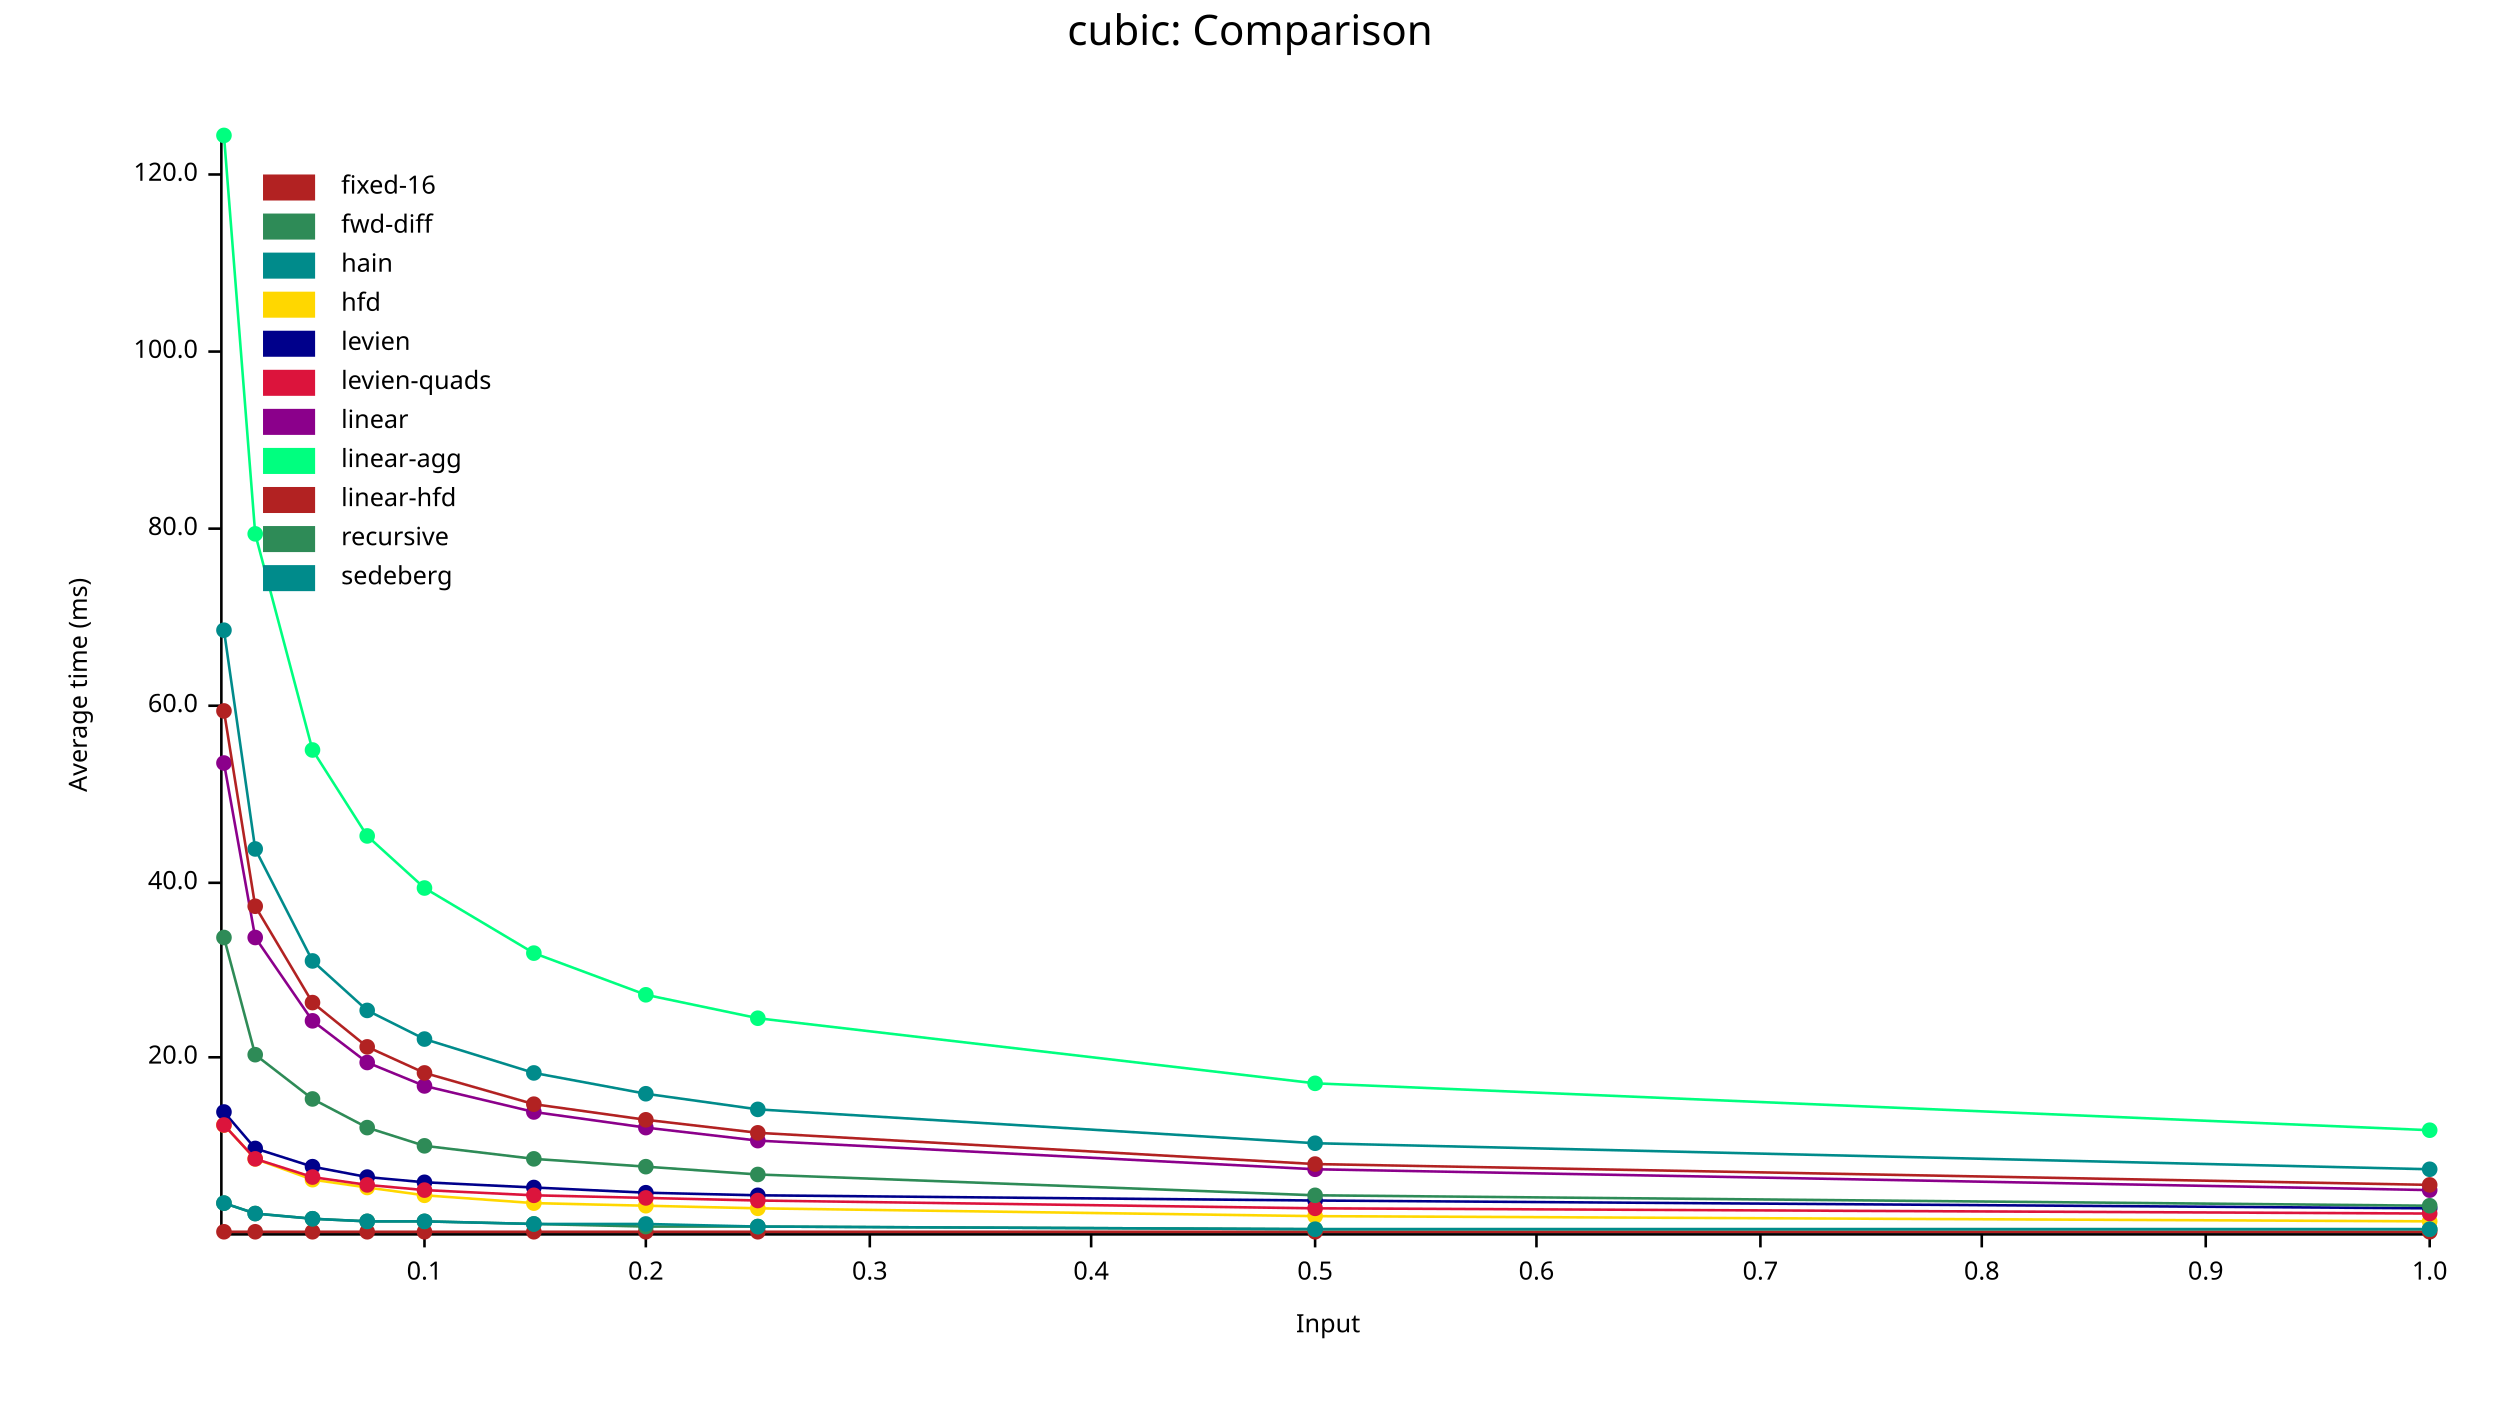
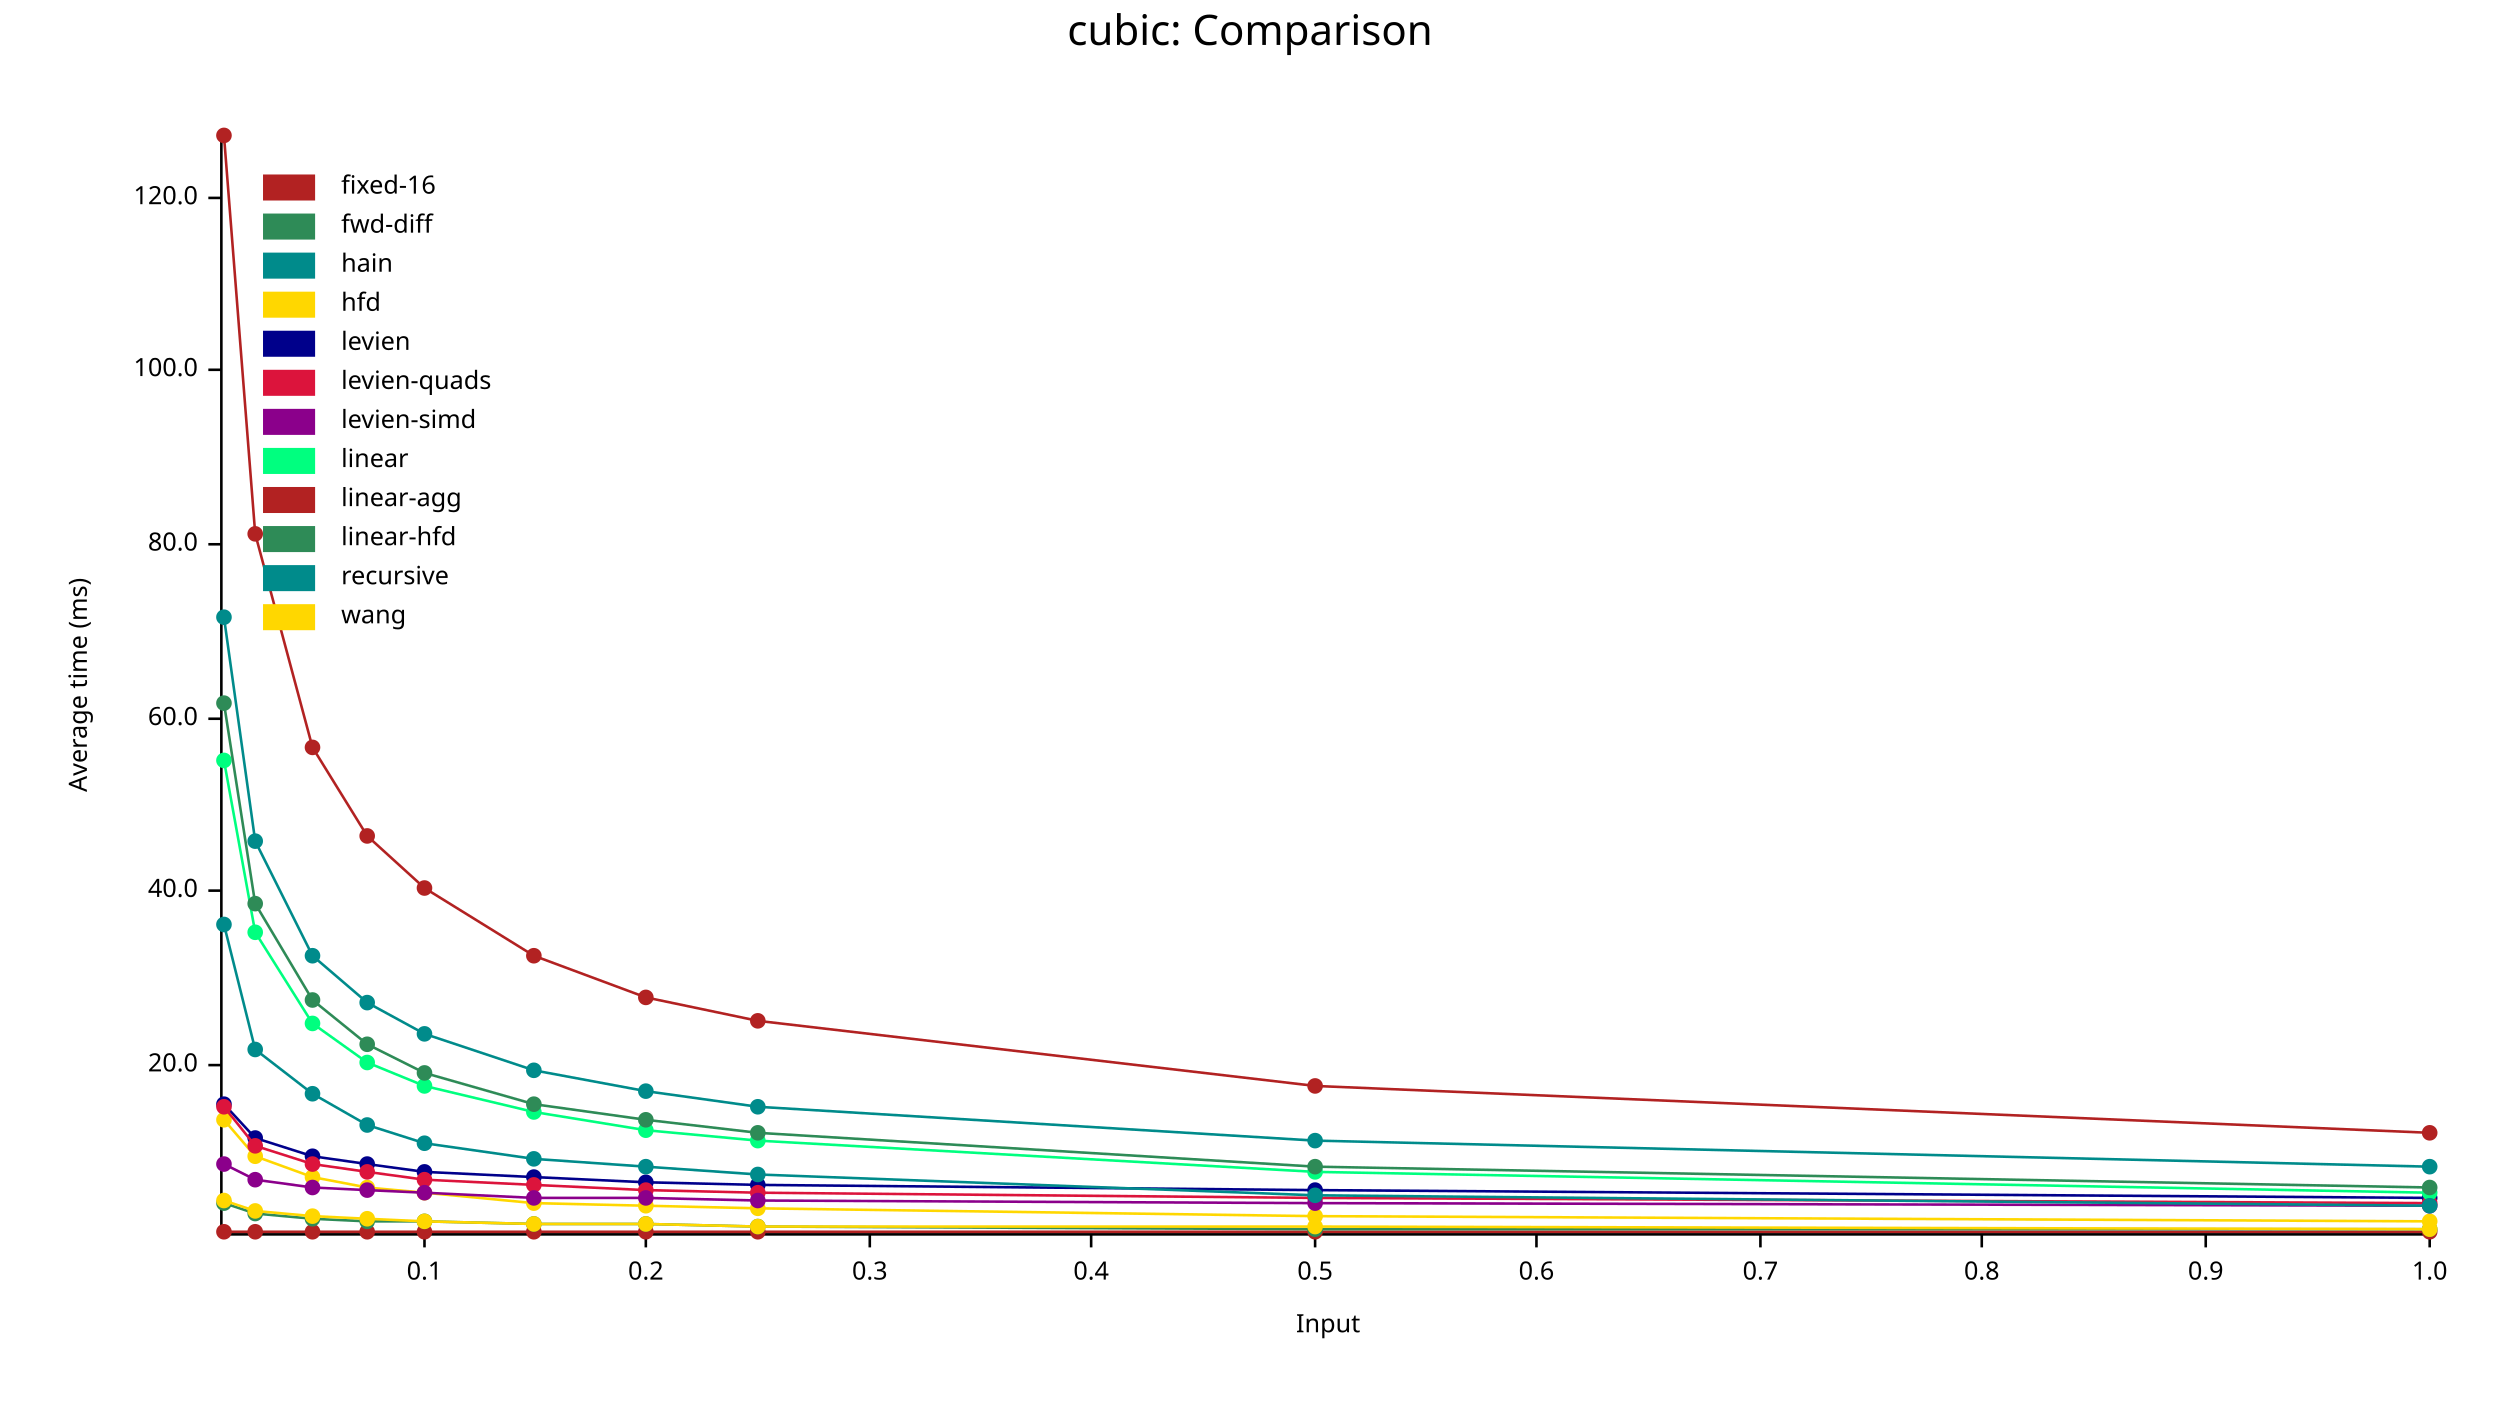
<svg xmlns="http://www.w3.org/2000/svg" width="960" height="540" viewBox="0 0 960 540">
  <text x="480" y="5" dy="0.76em" text-anchor="middle" font-family="sans-serif" font-size="16.129" opacity="1" fill="#000000">
cubic: Comparison
</text>
  <text x="26" y="263" dy="0.76em" text-anchor="middle" font-family="sans-serif" font-size="9.677" opacity="1" fill="#000000" transform="rotate(270, 26, 263)">
Average time (ms)
</text>
  <text x="510" y="514" dy="-0.5ex" text-anchor="middle" font-family="sans-serif" font-size="9.677" opacity="1" fill="#000000">
Input
</text>
  <polyline fill="none" opacity="1" stroke="#000000" stroke-width="1" points="85,52 85,473 " />
-   <text x="76" y="406" dy="0.5ex" text-anchor="end" font-family="sans-serif" font-size="9.677" opacity="1" fill="#000000">
+   <text x="76" y="409" dy="0.5ex" text-anchor="end" font-family="sans-serif" font-size="9.677" opacity="1" fill="#000000">
20.0
</text>
-   <polyline fill="none" opacity="1" stroke="#000000" stroke-width="1" points="80,406 85,406 " />
-   <text x="76" y="339" dy="0.5ex" text-anchor="end" font-family="sans-serif" font-size="9.677" opacity="1" fill="#000000">
+   <polyline fill="none" opacity="1" stroke="#000000" stroke-width="1" points="80,409 85,409 " />
+   <text x="76" y="342" dy="0.5ex" text-anchor="end" font-family="sans-serif" font-size="9.677" opacity="1" fill="#000000">
40.0
</text>
-   <polyline fill="none" opacity="1" stroke="#000000" stroke-width="1" points="80,339 85,339 " />
-   <text x="76" y="271" dy="0.5ex" text-anchor="end" font-family="sans-serif" font-size="9.677" opacity="1" fill="#000000">
+   <polyline fill="none" opacity="1" stroke="#000000" stroke-width="1" points="80,342 85,342 " />
+   <text x="76" y="276" dy="0.5ex" text-anchor="end" font-family="sans-serif" font-size="9.677" opacity="1" fill="#000000">
60.0
</text>
-   <polyline fill="none" opacity="1" stroke="#000000" stroke-width="1" points="80,271 85,271 " />
-   <text x="76" y="203" dy="0.5ex" text-anchor="end" font-family="sans-serif" font-size="9.677" opacity="1" fill="#000000">
+   <polyline fill="none" opacity="1" stroke="#000000" stroke-width="1" points="80,276 85,276 " />
+   <text x="76" y="209" dy="0.5ex" text-anchor="end" font-family="sans-serif" font-size="9.677" opacity="1" fill="#000000">
80.0
</text>
-   <polyline fill="none" opacity="1" stroke="#000000" stroke-width="1" points="80,203 85,203 " />
-   <text x="76" y="135" dy="0.5ex" text-anchor="end" font-family="sans-serif" font-size="9.677" opacity="1" fill="#000000">
+   <polyline fill="none" opacity="1" stroke="#000000" stroke-width="1" points="80,209 85,209 " />
+   <text x="76" y="142" dy="0.5ex" text-anchor="end" font-family="sans-serif" font-size="9.677" opacity="1" fill="#000000">
100.0
</text>
-   <polyline fill="none" opacity="1" stroke="#000000" stroke-width="1" points="80,135 85,135 " />
-   <text x="76" y="67" dy="0.5ex" text-anchor="end" font-family="sans-serif" font-size="9.677" opacity="1" fill="#000000">
+   <polyline fill="none" opacity="1" stroke="#000000" stroke-width="1" points="80,142 85,142 " />
+   <text x="76" y="76" dy="0.5ex" text-anchor="end" font-family="sans-serif" font-size="9.677" opacity="1" fill="#000000">
120.0
</text>
-   <polyline fill="none" opacity="1" stroke="#000000" stroke-width="1" points="80,67 85,67 " />
+   <polyline fill="none" opacity="1" stroke="#000000" stroke-width="1" points="80,76 85,76 " />
  <polyline fill="none" opacity="1" stroke="#000000" stroke-width="1" points="86,474 933,474 " />
  <text x="163" y="484" dy="0.76em" text-anchor="middle" font-family="sans-serif" font-size="9.677" opacity="1" fill="#000000">
0.1
</text>
  <polyline fill="none" opacity="1" stroke="#000000" stroke-width="1" points="163,474 163,479 " />
  <text x="248" y="484" dy="0.76em" text-anchor="middle" font-family="sans-serif" font-size="9.677" opacity="1" fill="#000000">
0.2
</text>
  <polyline fill="none" opacity="1" stroke="#000000" stroke-width="1" points="248,474 248,479 " />
  <text x="334" y="484" dy="0.76em" text-anchor="middle" font-family="sans-serif" font-size="9.677" opacity="1" fill="#000000">
0.3
</text>
  <polyline fill="none" opacity="1" stroke="#000000" stroke-width="1" points="334,474 334,479 " />
  <text x="419" y="484" dy="0.76em" text-anchor="middle" font-family="sans-serif" font-size="9.677" opacity="1" fill="#000000">
0.4
</text>
  <polyline fill="none" opacity="1" stroke="#000000" stroke-width="1" points="419,474 419,479 " />
  <text x="505" y="484" dy="0.76em" text-anchor="middle" font-family="sans-serif" font-size="9.677" opacity="1" fill="#000000">
0.5
</text>
  <polyline fill="none" opacity="1" stroke="#000000" stroke-width="1" points="505,474 505,479 " />
  <text x="590" y="484" dy="0.76em" text-anchor="middle" font-family="sans-serif" font-size="9.677" opacity="1" fill="#000000">
0.6
</text>
  <polyline fill="none" opacity="1" stroke="#000000" stroke-width="1" points="590,474 590,479 " />
  <text x="676" y="484" dy="0.76em" text-anchor="middle" font-family="sans-serif" font-size="9.677" opacity="1" fill="#000000">
0.7
</text>
  <polyline fill="none" opacity="1" stroke="#000000" stroke-width="1" points="676,474 676,479 " />
  <text x="761" y="484" dy="0.76em" text-anchor="middle" font-family="sans-serif" font-size="9.677" opacity="1" fill="#000000">
0.8
</text>
  <polyline fill="none" opacity="1" stroke="#000000" stroke-width="1" points="761,474 761,479 " />
  <text x="847" y="484" dy="0.76em" text-anchor="middle" font-family="sans-serif" font-size="9.677" opacity="1" fill="#000000">
0.9
</text>
  <polyline fill="none" opacity="1" stroke="#000000" stroke-width="1" points="847,474 847,479 " />
  <text x="933" y="484" dy="0.76em" text-anchor="middle" font-family="sans-serif" font-size="9.677" opacity="1" fill="#000000">
1.0
</text>
  <polyline fill="none" opacity="1" stroke="#000000" stroke-width="1" points="933,474 933,479 " />
  <circle cx="86" cy="473" r="3" opacity="1" fill="#B22222" stroke="none" stroke-width="1" />
  <circle cx="98" cy="473" r="3" opacity="1" fill="#B22222" stroke="none" stroke-width="1" />
  <circle cx="120" cy="473" r="3" opacity="1" fill="#B22222" stroke="none" stroke-width="1" />
  <circle cx="141" cy="473" r="3" opacity="1" fill="#B22222" stroke="none" stroke-width="1" />
  <circle cx="163" cy="473" r="3" opacity="1" fill="#B22222" stroke="none" stroke-width="1" />
  <circle cx="205" cy="473" r="3" opacity="1" fill="#B22222" stroke="none" stroke-width="1" />
  <circle cx="248" cy="473" r="3" opacity="1" fill="#B22222" stroke="none" stroke-width="1" />
  <circle cx="291" cy="473" r="3" opacity="1" fill="#B22222" stroke="none" stroke-width="1" />
  <circle cx="505" cy="473" r="3" opacity="1" fill="#B22222" stroke="none" stroke-width="1" />
  <circle cx="933" cy="473" r="3" opacity="1" fill="#B22222" stroke="none" stroke-width="1" />
  <polyline fill="none" opacity="1" stroke="#B22222" stroke-width="1" points="86,473 98,473 120,473 141,473 163,473 205,473 248,473 291,473 505,473 933,473 " />
  <circle cx="86" cy="462" r="3" opacity="1" fill="#2E8B57" stroke="none" stroke-width="1" />
  <circle cx="98" cy="466" r="3" opacity="1" fill="#2E8B57" stroke="none" stroke-width="1" />
  <circle cx="120" cy="468" r="3" opacity="1" fill="#2E8B57" stroke="none" stroke-width="1" />
  <circle cx="141" cy="469" r="3" opacity="1" fill="#2E8B57" stroke="none" stroke-width="1" />
  <circle cx="163" cy="469" r="3" opacity="1" fill="#2E8B57" stroke="none" stroke-width="1" />
  <circle cx="205" cy="470" r="3" opacity="1" fill="#2E8B57" stroke="none" stroke-width="1" />
-   <circle cx="248" cy="471" r="3" opacity="1" fill="#2E8B57" stroke="none" stroke-width="1" />
+   <circle cx="248" cy="470" r="3" opacity="1" fill="#2E8B57" stroke="none" stroke-width="1" />
  <circle cx="291" cy="471" r="3" opacity="1" fill="#2E8B57" stroke="none" stroke-width="1" />
  <circle cx="505" cy="472" r="3" opacity="1" fill="#2E8B57" stroke="none" stroke-width="1" />
  <circle cx="933" cy="472" r="3" opacity="1" fill="#2E8B57" stroke="none" stroke-width="1" />
-   <polyline fill="none" opacity="1" stroke="#2E8B57" stroke-width="1" points="86,462 98,466 120,468 141,469 163,469 205,470 248,471 291,471 505,472 933,472 " />
-   <circle cx="86" cy="242" r="3" opacity="1" fill="#008B8B" stroke="none" stroke-width="1" />
-   <circle cx="98" cy="326" r="3" opacity="1" fill="#008B8B" stroke="none" stroke-width="1" />
-   <circle cx="120" cy="369" r="3" opacity="1" fill="#008B8B" stroke="none" stroke-width="1" />
-   <circle cx="141" cy="388" r="3" opacity="1" fill="#008B8B" stroke="none" stroke-width="1" />
-   <circle cx="163" cy="399" r="3" opacity="1" fill="#008B8B" stroke="none" stroke-width="1" />
-   <circle cx="205" cy="412" r="3" opacity="1" fill="#008B8B" stroke="none" stroke-width="1" />
-   <circle cx="248" cy="420" r="3" opacity="1" fill="#008B8B" stroke="none" stroke-width="1" />
-   <circle cx="291" cy="426" r="3" opacity="1" fill="#008B8B" stroke="none" stroke-width="1" />
-   <circle cx="505" cy="439" r="3" opacity="1" fill="#008B8B" stroke="none" stroke-width="1" />
-   <circle cx="933" cy="449" r="3" opacity="1" fill="#008B8B" stroke="none" stroke-width="1" />
-   <polyline fill="none" opacity="1" stroke="#008B8B" stroke-width="1" points="86,242 98,326 120,369 141,388 163,399 205,412 248,420 291,426 505,439 933,449 " />
-   <circle cx="86" cy="432" r="3" opacity="1" fill="#FFD700" stroke="none" stroke-width="1" />
-   <circle cx="98" cy="445" r="3" opacity="1" fill="#FFD700" stroke="none" stroke-width="1" />
-   <circle cx="120" cy="453" r="3" opacity="1" fill="#FFD700" stroke="none" stroke-width="1" />
+   <polyline fill="none" opacity="1" stroke="#2E8B57" stroke-width="1" points="86,462 98,466 120,468 141,469 163,469 205,470 248,470 291,471 505,472 933,472 " />
+   <circle cx="86" cy="237" r="3" opacity="1" fill="#008B8B" stroke="none" stroke-width="1" />
+   <circle cx="98" cy="323" r="3" opacity="1" fill="#008B8B" stroke="none" stroke-width="1" />
+   <circle cx="120" cy="367" r="3" opacity="1" fill="#008B8B" stroke="none" stroke-width="1" />
+   <circle cx="141" cy="385" r="3" opacity="1" fill="#008B8B" stroke="none" stroke-width="1" />
+   <circle cx="163" cy="397" r="3" opacity="1" fill="#008B8B" stroke="none" stroke-width="1" />
+   <circle cx="205" cy="411" r="3" opacity="1" fill="#008B8B" stroke="none" stroke-width="1" />
+   <circle cx="248" cy="419" r="3" opacity="1" fill="#008B8B" stroke="none" stroke-width="1" />
+   <circle cx="291" cy="425" r="3" opacity="1" fill="#008B8B" stroke="none" stroke-width="1" />
+   <circle cx="505" cy="438" r="3" opacity="1" fill="#008B8B" stroke="none" stroke-width="1" />
+   <circle cx="933" cy="448" r="3" opacity="1" fill="#008B8B" stroke="none" stroke-width="1" />
+   <polyline fill="none" opacity="1" stroke="#008B8B" stroke-width="1" points="86,237 98,323 120,367 141,385 163,397 205,411 248,419 291,425 505,438 933,448 " />
+   <circle cx="86" cy="430" r="3" opacity="1" fill="#FFD700" stroke="none" stroke-width="1" />
+   <circle cx="98" cy="444" r="3" opacity="1" fill="#FFD700" stroke="none" stroke-width="1" />
+   <circle cx="120" cy="452" r="3" opacity="1" fill="#FFD700" stroke="none" stroke-width="1" />
  <circle cx="141" cy="456" r="3" opacity="1" fill="#FFD700" stroke="none" stroke-width="1" />
-   <circle cx="163" cy="459" r="3" opacity="1" fill="#FFD700" stroke="none" stroke-width="1" />
+   <circle cx="163" cy="458" r="3" opacity="1" fill="#FFD700" stroke="none" stroke-width="1" />
  <circle cx="205" cy="462" r="3" opacity="1" fill="#FFD700" stroke="none" stroke-width="1" />
  <circle cx="248" cy="463" r="3" opacity="1" fill="#FFD700" stroke="none" stroke-width="1" />
  <circle cx="291" cy="464" r="3" opacity="1" fill="#FFD700" stroke="none" stroke-width="1" />
  <circle cx="505" cy="467" r="3" opacity="1" fill="#FFD700" stroke="none" stroke-width="1" />
  <circle cx="933" cy="469" r="3" opacity="1" fill="#FFD700" stroke="none" stroke-width="1" />
-   <polyline fill="none" opacity="1" stroke="#FFD700" stroke-width="1" points="86,432 98,445 120,453 141,456 163,459 205,462 248,463 291,464 505,467 933,469 " />
-   <circle cx="86" cy="427" r="3" opacity="1" fill="#00008B" stroke="none" stroke-width="1" />
-   <circle cx="98" cy="441" r="3" opacity="1" fill="#00008B" stroke="none" stroke-width="1" />
-   <circle cx="120" cy="448" r="3" opacity="1" fill="#00008B" stroke="none" stroke-width="1" />
-   <circle cx="141" cy="452" r="3" opacity="1" fill="#00008B" stroke="none" stroke-width="1" />
-   <circle cx="163" cy="454" r="3" opacity="1" fill="#00008B" stroke="none" stroke-width="1" />
-   <circle cx="205" cy="456" r="3" opacity="1" fill="#00008B" stroke="none" stroke-width="1" />
-   <circle cx="248" cy="458" r="3" opacity="1" fill="#00008B" stroke="none" stroke-width="1" />
-   <circle cx="291" cy="459" r="3" opacity="1" fill="#00008B" stroke="none" stroke-width="1" />
-   <circle cx="505" cy="461" r="3" opacity="1" fill="#00008B" stroke="none" stroke-width="1" />
-   <circle cx="933" cy="464" r="3" opacity="1" fill="#00008B" stroke="none" stroke-width="1" />
-   <polyline fill="none" opacity="1" stroke="#00008B" stroke-width="1" points="86,427 98,441 120,448 141,452 163,454 205,456 248,458 291,459 505,461 933,464 " />
-   <circle cx="86" cy="432" r="3" opacity="1" fill="#DC143C" stroke="none" stroke-width="1" />
-   <circle cx="98" cy="445" r="3" opacity="1" fill="#DC143C" stroke="none" stroke-width="1" />
-   <circle cx="120" cy="452" r="3" opacity="1" fill="#DC143C" stroke="none" stroke-width="1" />
-   <circle cx="141" cy="455" r="3" opacity="1" fill="#DC143C" stroke="none" stroke-width="1" />
-   <circle cx="163" cy="457" r="3" opacity="1" fill="#DC143C" stroke="none" stroke-width="1" />
-   <circle cx="205" cy="459" r="3" opacity="1" fill="#DC143C" stroke="none" stroke-width="1" />
-   <circle cx="248" cy="460" r="3" opacity="1" fill="#DC143C" stroke="none" stroke-width="1" />
-   <circle cx="291" cy="461" r="3" opacity="1" fill="#DC143C" stroke="none" stroke-width="1" />
-   <circle cx="505" cy="464" r="3" opacity="1" fill="#DC143C" stroke="none" stroke-width="1" />
-   <circle cx="933" cy="466" r="3" opacity="1" fill="#DC143C" stroke="none" stroke-width="1" />
-   <polyline fill="none" opacity="1" stroke="#DC143C" stroke-width="1" points="86,432 98,445 120,452 141,455 163,457 205,459 248,460 291,461 505,464 933,466 " />
-   <circle cx="86" cy="293" r="3" opacity="1" fill="#8B008B" stroke="none" stroke-width="1" />
-   <circle cx="98" cy="360" r="3" opacity="1" fill="#8B008B" stroke="none" stroke-width="1" />
-   <circle cx="120" cy="392" r="3" opacity="1" fill="#8B008B" stroke="none" stroke-width="1" />
-   <circle cx="141" cy="408" r="3" opacity="1" fill="#8B008B" stroke="none" stroke-width="1" />
-   <circle cx="163" cy="417" r="3" opacity="1" fill="#8B008B" stroke="none" stroke-width="1" />
-   <circle cx="205" cy="427" r="3" opacity="1" fill="#8B008B" stroke="none" stroke-width="1" />
-   <circle cx="248" cy="433" r="3" opacity="1" fill="#8B008B" stroke="none" stroke-width="1" />
-   <circle cx="291" cy="438" r="3" opacity="1" fill="#8B008B" stroke="none" stroke-width="1" />
-   <circle cx="505" cy="449" r="3" opacity="1" fill="#8B008B" stroke="none" stroke-width="1" />
-   <circle cx="933" cy="457" r="3" opacity="1" fill="#8B008B" stroke="none" stroke-width="1" />
-   <polyline fill="none" opacity="1" stroke="#8B008B" stroke-width="1" points="86,293 98,360 120,392 141,408 163,417 205,427 248,433 291,438 505,449 933,457 " />
-   <circle cx="86" cy="52" r="3" opacity="1" fill="#00FF7F" stroke="none" stroke-width="1" />
-   <circle cx="98" cy="205" r="3" opacity="1" fill="#00FF7F" stroke="none" stroke-width="1" />
-   <circle cx="120" cy="288" r="3" opacity="1" fill="#00FF7F" stroke="none" stroke-width="1" />
-   <circle cx="141" cy="321" r="3" opacity="1" fill="#00FF7F" stroke="none" stroke-width="1" />
-   <circle cx="163" cy="341" r="3" opacity="1" fill="#00FF7F" stroke="none" stroke-width="1" />
-   <circle cx="205" cy="366" r="3" opacity="1" fill="#00FF7F" stroke="none" stroke-width="1" />
-   <circle cx="248" cy="382" r="3" opacity="1" fill="#00FF7F" stroke="none" stroke-width="1" />
-   <circle cx="291" cy="391" r="3" opacity="1" fill="#00FF7F" stroke="none" stroke-width="1" />
-   <circle cx="505" cy="416" r="3" opacity="1" fill="#00FF7F" stroke="none" stroke-width="1" />
-   <circle cx="933" cy="434" r="3" opacity="1" fill="#00FF7F" stroke="none" stroke-width="1" />
-   <polyline fill="none" opacity="1" stroke="#00FF7F" stroke-width="1" points="86,52 98,205 120,288 141,321 163,341 205,366 248,382 291,391 505,416 933,434 " />
-   <circle cx="86" cy="273" r="3" opacity="1" fill="#B22222" stroke="none" stroke-width="1" />
-   <circle cx="98" cy="348" r="3" opacity="1" fill="#B22222" stroke="none" stroke-width="1" />
-   <circle cx="120" cy="385" r="3" opacity="1" fill="#B22222" stroke="none" stroke-width="1" />
-   <circle cx="141" cy="402" r="3" opacity="1" fill="#B22222" stroke="none" stroke-width="1" />
-   <circle cx="163" cy="412" r="3" opacity="1" fill="#B22222" stroke="none" stroke-width="1" />
-   <circle cx="205" cy="424" r="3" opacity="1" fill="#B22222" stroke="none" stroke-width="1" />
-   <circle cx="248" cy="430" r="3" opacity="1" fill="#B22222" stroke="none" stroke-width="1" />
-   <circle cx="291" cy="435" r="3" opacity="1" fill="#B22222" stroke="none" stroke-width="1" />
-   <circle cx="505" cy="447" r="3" opacity="1" fill="#B22222" stroke="none" stroke-width="1" />
-   <circle cx="933" cy="455" r="3" opacity="1" fill="#B22222" stroke="none" stroke-width="1" />
-   <polyline fill="none" opacity="1" stroke="#B22222" stroke-width="1" points="86,273 98,348 120,385 141,402 163,412 205,424 248,430 291,435 505,447 933,455 " />
-   <circle cx="86" cy="360" r="3" opacity="1" fill="#2E8B57" stroke="none" stroke-width="1" />
-   <circle cx="98" cy="405" r="3" opacity="1" fill="#2E8B57" stroke="none" stroke-width="1" />
-   <circle cx="120" cy="422" r="3" opacity="1" fill="#2E8B57" stroke="none" stroke-width="1" />
-   <circle cx="141" cy="433" r="3" opacity="1" fill="#2E8B57" stroke="none" stroke-width="1" />
-   <circle cx="163" cy="440" r="3" opacity="1" fill="#2E8B57" stroke="none" stroke-width="1" />
-   <circle cx="205" cy="445" r="3" opacity="1" fill="#2E8B57" stroke="none" stroke-width="1" />
-   <circle cx="248" cy="448" r="3" opacity="1" fill="#2E8B57" stroke="none" stroke-width="1" />
-   <circle cx="291" cy="451" r="3" opacity="1" fill="#2E8B57" stroke="none" stroke-width="1" />
-   <circle cx="505" cy="459" r="3" opacity="1" fill="#2E8B57" stroke="none" stroke-width="1" />
-   <circle cx="933" cy="463" r="3" opacity="1" fill="#2E8B57" stroke="none" stroke-width="1" />
-   <polyline fill="none" opacity="1" stroke="#2E8B57" stroke-width="1" points="86,360 98,405 120,422 141,433 163,440 205,445 248,448 291,451 505,459 933,463 " />
-   <circle cx="86" cy="462" r="3" opacity="1" fill="#008B8B" stroke="none" stroke-width="1" />
-   <circle cx="98" cy="466" r="3" opacity="1" fill="#008B8B" stroke="none" stroke-width="1" />
-   <circle cx="120" cy="468" r="3" opacity="1" fill="#008B8B" stroke="none" stroke-width="1" />
-   <circle cx="141" cy="469" r="3" opacity="1" fill="#008B8B" stroke="none" stroke-width="1" />
-   <circle cx="163" cy="469" r="3" opacity="1" fill="#008B8B" stroke="none" stroke-width="1" />
-   <circle cx="205" cy="470" r="3" opacity="1" fill="#008B8B" stroke="none" stroke-width="1" />
-   <circle cx="248" cy="470" r="3" opacity="1" fill="#008B8B" stroke="none" stroke-width="1" />
-   <circle cx="291" cy="471" r="3" opacity="1" fill="#008B8B" stroke="none" stroke-width="1" />
-   <circle cx="505" cy="472" r="3" opacity="1" fill="#008B8B" stroke="none" stroke-width="1" />
-   <circle cx="933" cy="472" r="3" opacity="1" fill="#008B8B" stroke="none" stroke-width="1" />
-   <polyline fill="none" opacity="1" stroke="#008B8B" stroke-width="1" points="86,462 98,466 120,468 141,469 163,469 205,470 248,470 291,471 505,472 933,472 " />
+   <polyline fill="none" opacity="1" stroke="#FFD700" stroke-width="1" points="86,430 98,444 120,452 141,456 163,458 205,462 248,463 291,464 505,467 933,469 " />
+   <circle cx="86" cy="424" r="3" opacity="1" fill="#00008B" stroke="none" stroke-width="1" />
+   <circle cx="98" cy="437" r="3" opacity="1" fill="#00008B" stroke="none" stroke-width="1" />
+   <circle cx="120" cy="444" r="3" opacity="1" fill="#00008B" stroke="none" stroke-width="1" />
+   <circle cx="141" cy="447" r="3" opacity="1" fill="#00008B" stroke="none" stroke-width="1" />
+   <circle cx="163" cy="450" r="3" opacity="1" fill="#00008B" stroke="none" stroke-width="1" />
+   <circle cx="205" cy="452" r="3" opacity="1" fill="#00008B" stroke="none" stroke-width="1" />
+   <circle cx="248" cy="454" r="3" opacity="1" fill="#00008B" stroke="none" stroke-width="1" />
+   <circle cx="291" cy="455" r="3" opacity="1" fill="#00008B" stroke="none" stroke-width="1" />
+   <circle cx="505" cy="457" r="3" opacity="1" fill="#00008B" stroke="none" stroke-width="1" />
+   <circle cx="933" cy="460" r="3" opacity="1" fill="#00008B" stroke="none" stroke-width="1" />
+   <polyline fill="none" opacity="1" stroke="#00008B" stroke-width="1" points="86,424 98,437 120,444 141,447 163,450 205,452 248,454 291,455 505,457 933,460 " />
+   <circle cx="86" cy="425" r="3" opacity="1" fill="#DC143C" stroke="none" stroke-width="1" />
+   <circle cx="98" cy="440" r="3" opacity="1" fill="#DC143C" stroke="none" stroke-width="1" />
+   <circle cx="120" cy="447" r="3" opacity="1" fill="#DC143C" stroke="none" stroke-width="1" />
+   <circle cx="141" cy="450" r="3" opacity="1" fill="#DC143C" stroke="none" stroke-width="1" />
+   <circle cx="163" cy="453" r="3" opacity="1" fill="#DC143C" stroke="none" stroke-width="1" />
+   <circle cx="205" cy="455" r="3" opacity="1" fill="#DC143C" stroke="none" stroke-width="1" />
+   <circle cx="248" cy="457" r="3" opacity="1" fill="#DC143C" stroke="none" stroke-width="1" />
+   <circle cx="291" cy="458" r="3" opacity="1" fill="#DC143C" stroke="none" stroke-width="1" />
+   <circle cx="505" cy="460" r="3" opacity="1" fill="#DC143C" stroke="none" stroke-width="1" />
+   <circle cx="933" cy="462" r="3" opacity="1" fill="#DC143C" stroke="none" stroke-width="1" />
+   <polyline fill="none" opacity="1" stroke="#DC143C" stroke-width="1" points="86,425 98,440 120,447 141,450 163,453 205,455 248,457 291,458 505,460 933,462 " />
+   <circle cx="86" cy="447" r="3" opacity="1" fill="#8B008B" stroke="none" stroke-width="1" />
+   <circle cx="98" cy="453" r="3" opacity="1" fill="#8B008B" stroke="none" stroke-width="1" />
+   <circle cx="120" cy="456" r="3" opacity="1" fill="#8B008B" stroke="none" stroke-width="1" />
+   <circle cx="141" cy="457" r="3" opacity="1" fill="#8B008B" stroke="none" stroke-width="1" />
+   <circle cx="163" cy="458" r="3" opacity="1" fill="#8B008B" stroke="none" stroke-width="1" />
+   <circle cx="205" cy="460" r="3" opacity="1" fill="#8B008B" stroke="none" stroke-width="1" />
+   <circle cx="248" cy="460" r="3" opacity="1" fill="#8B008B" stroke="none" stroke-width="1" />
+   <circle cx="291" cy="461" r="3" opacity="1" fill="#8B008B" stroke="none" stroke-width="1" />
+   <circle cx="505" cy="462" r="3" opacity="1" fill="#8B008B" stroke="none" stroke-width="1" />
+   <circle cx="933" cy="463" r="3" opacity="1" fill="#8B008B" stroke="none" stroke-width="1" />
+   <polyline fill="none" opacity="1" stroke="#8B008B" stroke-width="1" points="86,447 98,453 120,456 141,457 163,458 205,460 248,460 291,461 505,462 933,463 " />
+   <circle cx="86" cy="292" r="3" opacity="1" fill="#00FF7F" stroke="none" stroke-width="1" />
+   <circle cx="98" cy="358" r="3" opacity="1" fill="#00FF7F" stroke="none" stroke-width="1" />
+   <circle cx="120" cy="393" r="3" opacity="1" fill="#00FF7F" stroke="none" stroke-width="1" />
+   <circle cx="141" cy="408" r="3" opacity="1" fill="#00FF7F" stroke="none" stroke-width="1" />
+   <circle cx="163" cy="417" r="3" opacity="1" fill="#00FF7F" stroke="none" stroke-width="1" />
+   <circle cx="205" cy="427" r="3" opacity="1" fill="#00FF7F" stroke="none" stroke-width="1" />
+   <circle cx="248" cy="434" r="3" opacity="1" fill="#00FF7F" stroke="none" stroke-width="1" />
+   <circle cx="291" cy="438" r="3" opacity="1" fill="#00FF7F" stroke="none" stroke-width="1" />
+   <circle cx="505" cy="450" r="3" opacity="1" fill="#00FF7F" stroke="none" stroke-width="1" />
+   <circle cx="933" cy="458" r="3" opacity="1" fill="#00FF7F" stroke="none" stroke-width="1" />
+   <polyline fill="none" opacity="1" stroke="#00FF7F" stroke-width="1" points="86,292 98,358 120,393 141,408 163,417 205,427 248,434 291,438 505,450 933,458 " />
+   <circle cx="86" cy="52" r="3" opacity="1" fill="#B22222" stroke="none" stroke-width="1" />
+   <circle cx="98" cy="205" r="3" opacity="1" fill="#B22222" stroke="none" stroke-width="1" />
+   <circle cx="120" cy="287" r="3" opacity="1" fill="#B22222" stroke="none" stroke-width="1" />
+   <circle cx="141" cy="321" r="3" opacity="1" fill="#B22222" stroke="none" stroke-width="1" />
+   <circle cx="163" cy="341" r="3" opacity="1" fill="#B22222" stroke="none" stroke-width="1" />
+   <circle cx="205" cy="367" r="3" opacity="1" fill="#B22222" stroke="none" stroke-width="1" />
+   <circle cx="248" cy="383" r="3" opacity="1" fill="#B22222" stroke="none" stroke-width="1" />
+   <circle cx="291" cy="392" r="3" opacity="1" fill="#B22222" stroke="none" stroke-width="1" />
+   <circle cx="505" cy="417" r="3" opacity="1" fill="#B22222" stroke="none" stroke-width="1" />
+   <circle cx="933" cy="435" r="3" opacity="1" fill="#B22222" stroke="none" stroke-width="1" />
+   <polyline fill="none" opacity="1" stroke="#B22222" stroke-width="1" points="86,52 98,205 120,287 141,321 163,341 205,367 248,383 291,392 505,417 933,435 " />
+   <circle cx="86" cy="270" r="3" opacity="1" fill="#2E8B57" stroke="none" stroke-width="1" />
+   <circle cx="98" cy="347" r="3" opacity="1" fill="#2E8B57" stroke="none" stroke-width="1" />
+   <circle cx="120" cy="384" r="3" opacity="1" fill="#2E8B57" stroke="none" stroke-width="1" />
+   <circle cx="141" cy="401" r="3" opacity="1" fill="#2E8B57" stroke="none" stroke-width="1" />
+   <circle cx="163" cy="412" r="3" opacity="1" fill="#2E8B57" stroke="none" stroke-width="1" />
+   <circle cx="205" cy="424" r="3" opacity="1" fill="#2E8B57" stroke="none" stroke-width="1" />
+   <circle cx="248" cy="430" r="3" opacity="1" fill="#2E8B57" stroke="none" stroke-width="1" />
+   <circle cx="291" cy="435" r="3" opacity="1" fill="#2E8B57" stroke="none" stroke-width="1" />
+   <circle cx="505" cy="448" r="3" opacity="1" fill="#2E8B57" stroke="none" stroke-width="1" />
+   <circle cx="933" cy="456" r="3" opacity="1" fill="#2E8B57" stroke="none" stroke-width="1" />
+   <polyline fill="none" opacity="1" stroke="#2E8B57" stroke-width="1" points="86,270 98,347 120,384 141,401 163,412 205,424 248,430 291,435 505,448 933,456 " />
+   <circle cx="86" cy="355" r="3" opacity="1" fill="#008B8B" stroke="none" stroke-width="1" />
+   <circle cx="98" cy="403" r="3" opacity="1" fill="#008B8B" stroke="none" stroke-width="1" />
+   <circle cx="120" cy="420" r="3" opacity="1" fill="#008B8B" stroke="none" stroke-width="1" />
+   <circle cx="141" cy="432" r="3" opacity="1" fill="#008B8B" stroke="none" stroke-width="1" />
+   <circle cx="163" cy="439" r="3" opacity="1" fill="#008B8B" stroke="none" stroke-width="1" />
+   <circle cx="205" cy="445" r="3" opacity="1" fill="#008B8B" stroke="none" stroke-width="1" />
+   <circle cx="248" cy="448" r="3" opacity="1" fill="#008B8B" stroke="none" stroke-width="1" />
+   <circle cx="291" cy="451" r="3" opacity="1" fill="#008B8B" stroke="none" stroke-width="1" />
+   <circle cx="505" cy="459" r="3" opacity="1" fill="#008B8B" stroke="none" stroke-width="1" />
+   <circle cx="933" cy="463" r="3" opacity="1" fill="#008B8B" stroke="none" stroke-width="1" />
+   <polyline fill="none" opacity="1" stroke="#008B8B" stroke-width="1" points="86,355 98,403 120,420 141,432 163,439 205,445 248,448 291,451 505,459 933,463 " />
+   <circle cx="86" cy="461" r="3" opacity="1" fill="#FFD700" stroke="none" stroke-width="1" />
+   <circle cx="98" cy="465" r="3" opacity="1" fill="#FFD700" stroke="none" stroke-width="1" />
+   <circle cx="120" cy="467" r="3" opacity="1" fill="#FFD700" stroke="none" stroke-width="1" />
+   <circle cx="141" cy="468" r="3" opacity="1" fill="#FFD700" stroke="none" stroke-width="1" />
+   <circle cx="163" cy="469" r="3" opacity="1" fill="#FFD700" stroke="none" stroke-width="1" />
+   <circle cx="205" cy="470" r="3" opacity="1" fill="#FFD700" stroke="none" stroke-width="1" />
+   <circle cx="248" cy="470" r="3" opacity="1" fill="#FFD700" stroke="none" stroke-width="1" />
+   <circle cx="291" cy="471" r="3" opacity="1" fill="#FFD700" stroke="none" stroke-width="1" />
+   <circle cx="505" cy="471" r="3" opacity="1" fill="#FFD700" stroke="none" stroke-width="1" />
+   <circle cx="933" cy="472" r="3" opacity="1" fill="#FFD700" stroke="none" stroke-width="1" />
+   <polyline fill="none" opacity="1" stroke="#FFD700" stroke-width="1" points="86,461 98,465 120,467 141,468 163,469 205,470 248,470 291,471 505,471 933,472 " />
  <text x="131" y="67" dy="0.76em" text-anchor="start" font-family="sans-serif" font-size="9.677" opacity="1" fill="#000000">
fixed-16
</text>
  <text x="131" y="82" dy="0.76em" text-anchor="start" font-family="sans-serif" font-size="9.677" opacity="1" fill="#000000">
fwd-diff
</text>
  <text x="131" y="97" dy="0.76em" text-anchor="start" font-family="sans-serif" font-size="9.677" opacity="1" fill="#000000">
hain
</text>
  <text x="131" y="112" dy="0.76em" text-anchor="start" font-family="sans-serif" font-size="9.677" opacity="1" fill="#000000">
hfd
</text>
  <text x="131" y="127" dy="0.76em" text-anchor="start" font-family="sans-serif" font-size="9.677" opacity="1" fill="#000000">
levien
</text>
  <text x="131" y="142" dy="0.76em" text-anchor="start" font-family="sans-serif" font-size="9.677" opacity="1" fill="#000000">
levien-quads
</text>
  <text x="131" y="157" dy="0.76em" text-anchor="start" font-family="sans-serif" font-size="9.677" opacity="1" fill="#000000">
+ levien-simd
+ </text>
+   <text x="131" y="172" dy="0.76em" text-anchor="start" font-family="sans-serif" font-size="9.677" opacity="1" fill="#000000">
linear
</text>
-   <text x="131" y="172" dy="0.76em" text-anchor="start" font-family="sans-serif" font-size="9.677" opacity="1" fill="#000000">
+   <text x="131" y="187" dy="0.76em" text-anchor="start" font-family="sans-serif" font-size="9.677" opacity="1" fill="#000000">
linear-agg
</text>
-   <text x="131" y="187" dy="0.76em" text-anchor="start" font-family="sans-serif" font-size="9.677" opacity="1" fill="#000000">
+   <text x="131" y="202" dy="0.76em" text-anchor="start" font-family="sans-serif" font-size="9.677" opacity="1" fill="#000000">
linear-hfd
</text>
-   <text x="131" y="202" dy="0.76em" text-anchor="start" font-family="sans-serif" font-size="9.677" opacity="1" fill="#000000">
+   <text x="131" y="217" dy="0.76em" text-anchor="start" font-family="sans-serif" font-size="9.677" opacity="1" fill="#000000">
recursive
</text>
-   <text x="131" y="217" dy="0.76em" text-anchor="start" font-family="sans-serif" font-size="9.677" opacity="1" fill="#000000">
- sedeberg
+   <text x="131" y="232" dy="0.76em" text-anchor="start" font-family="sans-serif" font-size="9.677" opacity="1" fill="#000000">
+ wang
</text>
  <rect x="101" y="67" width="20" height="10" opacity="1" fill="#B22222" stroke="none" />
  <rect x="101" y="82" width="20" height="10" opacity="1" fill="#2E8B57" stroke="none" />
  <rect x="101" y="97" width="20" height="10" opacity="1" fill="#008B8B" stroke="none" />
  <rect x="101" y="112" width="20" height="10" opacity="1" fill="#FFD700" stroke="none" />
  <rect x="101" y="127" width="20" height="10" opacity="1" fill="#00008B" stroke="none" />
  <rect x="101" y="142" width="20" height="10" opacity="1" fill="#DC143C" stroke="none" />
  <rect x="101" y="157" width="20" height="10" opacity="1" fill="#8B008B" stroke="none" />
  <rect x="101" y="172" width="20" height="10" opacity="1" fill="#00FF7F" stroke="none" />
  <rect x="101" y="187" width="20" height="10" opacity="1" fill="#B22222" stroke="none" />
  <rect x="101" y="202" width="20" height="10" opacity="1" fill="#2E8B57" stroke="none" />
  <rect x="101" y="217" width="20" height="10" opacity="1" fill="#008B8B" stroke="none" />
+   <rect x="101" y="232" width="20" height="10" opacity="1" fill="#FFD700" stroke="none" />
</svg>
